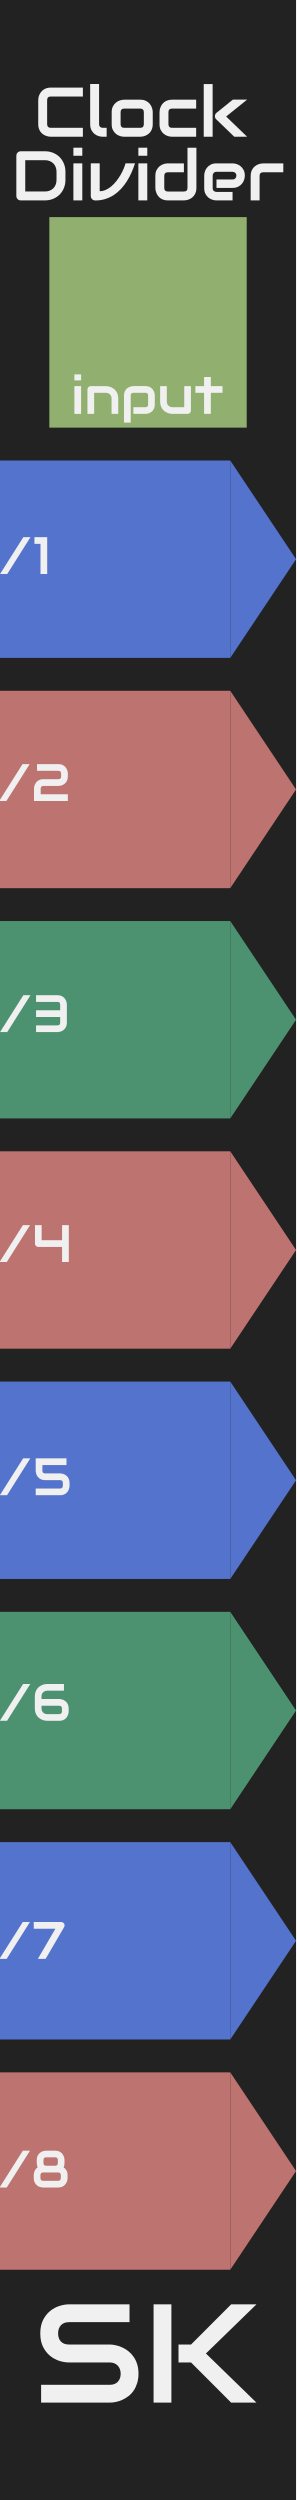
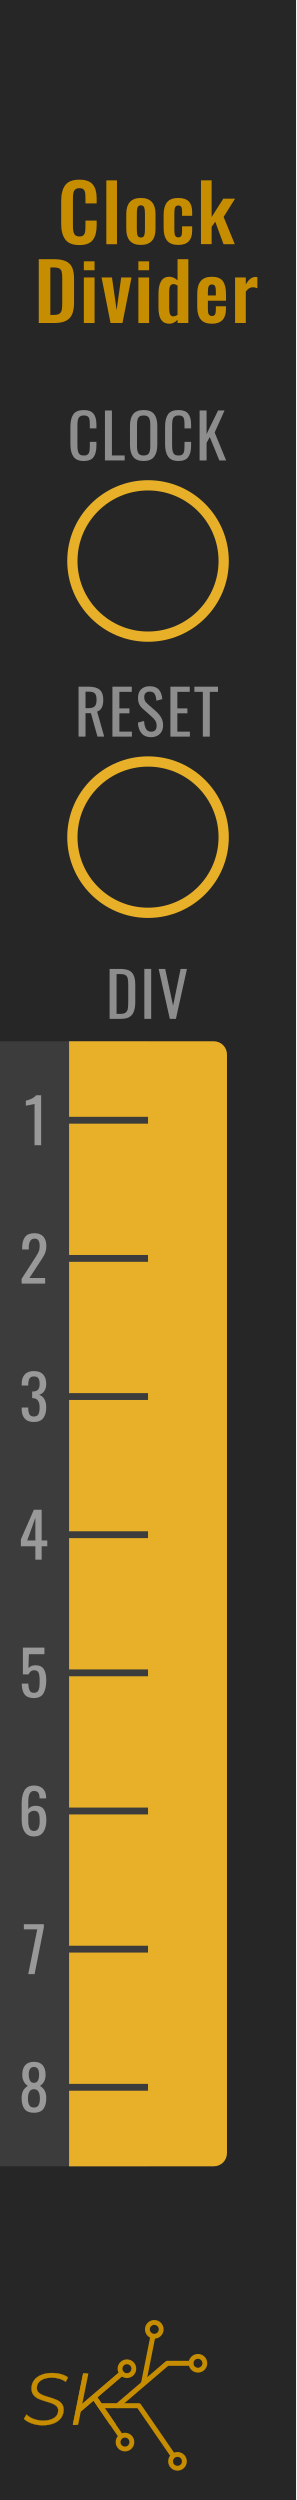
- <svg xmlns="http://www.w3.org/2000/svg" id="SvgjsSvg1006" width="45" height="380" version="1.1">
-   <defs id="SvgjsDefs1007" />
-   <path style="fill:#222222" d="M 0,0 H 45 V 380 H 0 Z" id="SvgjsRect1008" />
-   <rect id="SvgjsRect1009" width="30" height="32" fill="#91b06f" x="7.5" y="33" />
-   <rect id="SvgjsRect1010" width="35" height="30" fill="#5373cd" x="0" y="70" />
-   <polygon id="SvgjsPolygon1011" points="35,70 45,85 35,100" fill="#5373cd" />
-   <rect id="SvgjsRect1012" width="35" height="30" fill="#bd7370" x="0" y="105" />
-   <polygon id="SvgjsPolygon1013" points="35,105 45,120 35,135" fill="#bd7370" />
-   <rect id="SvgjsRect1014" width="35" height="30" fill="#4d9270" x="0" y="140" />
-   <polygon id="SvgjsPolygon1015" points="35,140 45,155 35,170" fill="#4d9270" />
-   <path style="fill:#bd7370" d="m 0,175 h 35 v 30 H 0 Z" id="SvgjsRect1016" />
-   <polygon id="SvgjsPolygon1017" points="35,175 45,190 35,205" fill="#bd7370" />
-   <rect id="SvgjsRect1018" width="35" height="30" fill="#5373cd" x="0" y="210" />
-   <polygon id="SvgjsPolygon1019" points="35,210 45,225 35,240" fill="#5373cd" />
-   <rect id="SvgjsRect1020" width="35" height="30" fill="#4d9270" x="0" y="245" />
-   <polygon id="SvgjsPolygon1021" points="35,245 45,260 35,275" fill="#4d9270" />
-   <rect id="SvgjsRect1022" width="35" height="30" fill="#5373cd" x="0" y="280" />
-   <polygon id="SvgjsPolygon1023" points="35,280 45,295 35,310" fill="#5373cd" />
-   <rect id="SvgjsRect1024" width="35" height="30" fill="#bd7370" x="0" y="315" />
-   <polygon id="SvgjsPolygon1025" points="35,315 45,330 35,345" fill="#bd7370" />
-   <g aria-label="SK" style="font-style:normal;font-variant:normal;font-weight:normal;font-stretch:normal;font-size:21.333px;line-height:1.25;font-family:Audiowide;-inkscape-font-specification:Audiowide;letter-spacing:0px;word-spacing:0px;fill:#000000;fill-opacity:1;stroke:none" id="text4650">
-     <path d="m 21.051,360.803 q 0,0.802 -0.208,1.448 -0.198,0.635 -0.531,1.125 -0.333,0.49 -0.781,0.833 -0.448,0.344 -0.927,0.562 -0.479,0.219 -0.979,0.323 -0.49,0.104 -0.927,0.104 H 6.249 v -2.708 H 16.696 q 0.781,0 1.208,-0.458 0.438,-0.458 0.438,-1.229 0,-0.375 -0.115,-0.688 -0.115,-0.312 -0.333,-0.542 -0.208,-0.229 -0.521,-0.354 -0.302,-0.125 -0.677,-0.125 h -6.229 q -0.656,0 -1.417,-0.229 -0.76,-0.24 -1.417,-0.76 -0.646,-0.521 -1.083,-1.365 -0.427,-0.844 -0.427,-2.062 0,-1.219 0.427,-2.052 0.438,-0.844 1.083,-1.365 0.656,-0.531 1.417,-0.76 0.76,-0.24 1.417,-0.24 h 9.219 v 2.708 h -9.219 q -0.771,0 -1.208,0.469 -0.427,0.469 -0.427,1.24 0,0.781 0.427,1.24 0.438,0.448 1.208,0.448 h 6.229 0.021 q 0.438,0.01 0.927,0.125 0.49,0.104 0.969,0.333 0.49,0.229 0.927,0.583 0.438,0.344 0.771,0.833 0.344,0.49 0.542,1.125 0.198,0.635 0.198,1.438 z" style="fill:#f0f0f0;fill-opacity:1" id="path5271" />
-     <path d="m 38.978,365.199 h -3.844 l -6.094,-6.104 h -1.906 v -2.729 h 1.906 l 6.094,-6.104 h 3.844 l -7.677,7.469 z m -12.927,0 h -2.708 v -14.938 h 2.708 z" style="fill:#f0f0f0;fill-opacity:1" id="path5273" />
+ <svg xmlns="http://www.w3.org/2000/svg" width="45" height="380" viewBox="0 0 45 380" version="1.1" xml:space="preserve" style="fill-rule:evenodd;clip-rule:evenodd;stroke-miterlimit:1.5;">
+   <rect x="0" y="0" width="45" height="380" style="fill:#262626;" />
+   <rect x="0" y="158.274" width="22.572" height="171.004" style="fill:#3c3c3c;" />
+   <path d="M34.5,160.274c0,-0.531 -0.211,-1.039 -0.586,-1.415c-0.375,-0.375 -0.884,-0.585 -1.414,-0.585c-5.764,0 -22,0 -22,0l0,171.004c0,0 16.236,0 22,0c0.53,0 1.039,-0.211 1.414,-0.586c0.375,-0.375 0.586,-0.883 0.586,-1.414c0,-17.823 0,-149.181 0,-167.004Z" style="fill:#e7b028;" />
+   <path d="M22.5,170.276l-22.5,0" style="fill:none;stroke:#3c3c3c;stroke-width:1.04px;" />
+   <path d="M22.5,191.276l-22.5,0" style="fill:none;stroke:#3c3c3c;stroke-width:1.04px;" />
+   <path d="M22.5,212.275l-22.5,0" style="fill:none;stroke:#3c3c3c;stroke-width:1.04px;" />
+   <path d="M22.5,233.274l-22.5,0" style="fill:none;stroke:#3c3c3c;stroke-width:1.04px;" />
+   <path d="M22.5,254.273l-22.5,0" style="fill:none;stroke:#3c3c3c;stroke-width:1.04px;" />
+   <path d="M22.5,275.272l-22.5,0" style="fill:none;stroke:#3c3c3c;stroke-width:1.04px;" />
+   <path d="M22.5,296.271l-22.5,0" style="fill:none;stroke:#3c3c3c;stroke-width:1.04px;" />
+   <path d="M22.5,317.27l-22.5,0" style="fill:none;stroke:#3c3c3c;stroke-width:1.04px;" />
+   <path d="M16.661,147.273l1.65,0c0.819,0 1.398,0.187 1.739,0.562c0.341,0.375 0.511,0.959 0.511,1.753l0,2.794c0,0.837 -0.167,1.461 -0.502,1.87c-0.334,0.41 -0.889,0.614 -1.664,0.614l-1.734,0l0,-7.594Zm1.659,6.835c0.369,0 0.636,-0.072 0.802,-0.216c0.166,-0.144 0.269,-0.339 0.309,-0.586c0.041,-0.247 0.061,-0.62 0.061,-1.12l0,-2.466c0,-0.431 -0.026,-0.761 -0.08,-0.989c-0.053,-0.228 -0.164,-0.397 -0.332,-0.506c-0.169,-0.109 -0.432,-0.164 -0.788,-0.164l-0.572,0l0,6.047l0.6,0Z" style="fill:#8d8d8d;fill-rule:nonzero;" />
+   <rect x="21.939" y="147.273" width="1.041" height="7.594" style="fill:#8d8d8d;fill-rule:nonzero;" />
+   <path d="M24.114,147.273l0.994,0l1.2,5.596l1.144,-5.596l0.965,0l-1.678,7.593l-0.928,0l-1.697,-7.593Z" style="fill:#8d8d8d;fill-rule:nonzero;" />
+   <path d="M5.251,167.792c-0.013,0.019 -0.202,0.063 -0.568,0.131c-0.365,0.069 -0.617,0.116 -0.754,0.141l0,-0.759c0.762,-0.182 1.284,-0.457 1.565,-0.825l0.76,0l0,7.593l-1.003,0l0,-6.281Z" style="fill:#999;fill-rule:nonzero;" />
+   <path d="M3.284,194.393l1.931,-3.01c0.094,-0.15 0.157,-0.243 0.188,-0.281c0.219,-0.35 0.378,-0.641 0.478,-0.872c0.1,-0.231 0.15,-0.509 0.15,-0.834c0,-0.363 -0.059,-0.641 -0.178,-0.835c-0.119,-0.193 -0.313,-0.29 -0.581,-0.29c-0.6,0 -0.9,0.465 -0.9,1.397l0,0.253l-1.003,0l0,-0.263c0,-0.712 0.146,-1.259 0.44,-1.64c0.294,-0.382 0.766,-0.572 1.416,-0.572c0.6,0 1.053,0.17 1.359,0.511c0.306,0.34 0.46,0.823 0.46,1.448c0,0.306 -0.036,0.58 -0.108,0.821c-0.072,0.24 -0.158,0.448 -0.258,0.623c-0.1,0.175 -0.256,0.425 -0.469,0.75l-1.744,2.662l2.4,0l0,0.844l-3.581,0l0,-0.712Z" style="fill:#999;fill-rule:nonzero;" />
+   <path d="M5.151,216.147c-0.606,0 -1.067,-0.171 -1.382,-0.511c-0.316,-0.341 -0.474,-0.821 -0.474,-1.439l0,-0.254l0.994,0l0,0.169c0.012,0.388 0.08,0.685 0.201,0.891c0.122,0.206 0.343,0.309 0.661,0.309c0.338,0 0.568,-0.117 0.689,-0.351c0.122,-0.235 0.183,-0.583 0.183,-1.046c0,-0.425 -0.078,-0.758 -0.234,-0.998c-0.156,-0.241 -0.409,-0.374 -0.759,-0.399c-0.025,-0.006 -0.072,-0.009 -0.141,-0.009l0,-1.003l0.131,0c0.356,-0.013 0.613,-0.106 0.769,-0.281c0.156,-0.175 0.234,-0.466 0.234,-0.872c0,-0.375 -0.062,-0.658 -0.187,-0.849c-0.125,-0.19 -0.35,-0.286 -0.675,-0.286c-0.325,0 -0.549,0.104 -0.671,0.31c-0.121,0.206 -0.189,0.509 -0.201,0.909l0,0.16l-0.994,0l0,-0.254c0,-0.618 0.158,-1.096 0.474,-1.434c0.315,-0.337 0.779,-0.506 1.392,-0.506c0.612,0 1.076,0.17 1.392,0.511c0.316,0.34 0.473,0.82 0.473,1.439c0,0.444 -0.096,0.806 -0.29,1.087c-0.194,0.282 -0.46,0.472 -0.797,0.572c0.344,0.106 0.611,0.322 0.801,0.647c0.191,0.325 0.286,0.744 0.286,1.256c0,0.707 -0.151,1.255 -0.454,1.646c-0.303,0.39 -0.777,0.586 -1.421,0.586Z" style="fill:#999;fill-rule:nonzero;" />
+   <path d="M5.376,235.036l-2.203,0l0,-1.05l1.978,-4.509l1.182,0l0,4.669l0.853,0l0,0.89l-0.853,0l0,2.035l-0.957,0l0,-2.035Zm0,-0.89l0,-3.45l-1.237,3.45l1.237,0Z" style="fill:#999;fill-rule:nonzero;" />
+   <path d="M5.148,258.107c-0.656,0 -1.126,-0.186 -1.411,-0.558c-0.284,-0.371 -0.426,-0.92 -0.426,-1.645l1.003,0c0,0.425 0.058,0.766 0.173,1.022c0.116,0.256 0.343,0.384 0.68,0.384c0.256,0 0.447,-0.075 0.572,-0.225c0.125,-0.15 0.205,-0.348 0.239,-0.595c0.034,-0.247 0.052,-0.576 0.052,-0.989c0,-0.381 -0.021,-0.686 -0.061,-0.914c-0.041,-0.228 -0.122,-0.403 -0.244,-0.525c-0.122,-0.122 -0.305,-0.183 -0.549,-0.183c-0.193,0 -0.364,0.06 -0.511,0.178c-0.146,0.119 -0.257,0.269 -0.332,0.45l-0.853,0l0,-4.068l3.271,0l0,1.003l-2.362,0l-0.066,2.1c0.269,-0.282 0.635,-0.422 1.097,-0.422c0.581,0 0.995,0.198 1.242,0.595c0.247,0.397 0.371,0.949 0.371,1.655c0,0.862 -0.141,1.534 -0.422,2.015c-0.281,0.482 -0.769,0.722 -1.463,0.722Z" style="fill:#999;fill-rule:nonzero;" />
+   <path d="M5.161,279.144c-0.625,0 -1.092,-0.23 -1.402,-0.689c-0.309,-0.46 -0.464,-1.061 -0.464,-1.805l0,-2.559c0,-0.819 0.144,-1.472 0.431,-1.96c0.288,-0.487 0.766,-0.731 1.435,-0.731c0.587,0 1.04,0.16 1.359,0.478c0.319,0.319 0.485,0.775 0.497,1.369l0.009,0.113l-1.012,0c0,-0.388 -0.063,-0.674 -0.188,-0.858c-0.125,-0.185 -0.346,-0.277 -0.665,-0.277c-0.575,0 -0.863,0.541 -0.863,1.622l0,1.153c0.1,-0.162 0.246,-0.29 0.436,-0.384c0.191,-0.094 0.414,-0.141 0.671,-0.141c0.593,0 1.015,0.189 1.265,0.567c0.25,0.378 0.375,0.921 0.375,1.627c0,0.744 -0.153,1.342 -0.459,1.795c-0.306,0.453 -0.781,0.68 -1.425,0.68Zm0,-0.834c0.312,0 0.536,-0.129 0.67,-0.385c0.134,-0.256 0.202,-0.594 0.202,-1.012c0,-0.382 -0.016,-0.685 -0.047,-0.91c-0.031,-0.225 -0.11,-0.409 -0.235,-0.553c-0.125,-0.144 -0.321,-0.215 -0.59,-0.215c-0.194,0 -0.364,0.05 -0.511,0.15c-0.147,0.1 -0.264,0.221 -0.352,0.365l0,1.135c0,0.431 0.067,0.776 0.202,1.035c0.134,0.26 0.355,0.39 0.661,0.39Z" style="fill:#999;fill-rule:nonzero;" />
+   <path d="M5.662,293.262l-2.035,0l0,-0.788l3.038,0l0,0.488l-1.407,7.106l-0.965,0l1.369,-6.806Z" style="fill:#999;fill-rule:nonzero;" />
+   <path d="M5.165,321.142c-0.663,0 -1.141,-0.19 -1.435,-0.572c-0.293,-0.381 -0.44,-0.931 -0.44,-1.65c0,-0.481 0.079,-0.865 0.239,-1.153c0.159,-0.287 0.392,-0.525 0.698,-0.712c-0.562,-0.375 -0.844,-0.941 -0.844,-1.697c0,-0.619 0.147,-1.1 0.441,-1.444c0.294,-0.344 0.741,-0.516 1.341,-0.516c0.593,0 1.036,0.172 1.326,0.516c0.291,0.344 0.436,0.825 0.436,1.444c0,0.406 -0.072,0.745 -0.215,1.017c-0.144,0.272 -0.354,0.498 -0.629,0.68c0.307,0.193 0.541,0.434 0.704,0.722c0.162,0.287 0.243,0.668 0.243,1.143c0,0.713 -0.147,1.261 -0.44,1.646c-0.294,0.384 -0.769,0.576 -1.425,0.576Zm0,-4.547c0.518,-0.006 0.778,-0.437 0.778,-1.293c0,-0.338 -0.061,-0.61 -0.183,-0.816c-0.122,-0.206 -0.32,-0.309 -0.595,-0.309c-0.275,0 -0.477,0.103 -0.605,0.309c-0.128,0.206 -0.192,0.478 -0.192,0.816c0,0.375 0.059,0.682 0.178,0.923c0.119,0.241 0.325,0.364 0.619,0.37Zm0,3.75c0.337,0 0.572,-0.123 0.703,-0.37c0.131,-0.247 0.197,-0.592 0.197,-1.036c0,-0.406 -0.071,-0.737 -0.211,-0.994c-0.141,-0.256 -0.371,-0.387 -0.689,-0.393c-0.325,0.006 -0.56,0.137 -0.703,0.393c-0.144,0.257 -0.216,0.588 -0.216,0.994c0,0.444 0.067,0.789 0.201,1.036c0.135,0.247 0.374,0.37 0.718,0.37Z" style="fill:#999;fill-rule:nonzero;" />
+   <g transform="matrix(1,0,0,1,-375.303,-283.533)">
+     <path d="M387.37,320.786c-1.007,0 -1.719,-0.281 -2.139,-0.844c-0.419,-0.564 -0.629,-1.36 -0.629,-2.39l0,-3.462c0,-1.062 0.208,-1.869 0.623,-2.42c0.416,-0.551 1.13,-0.827 2.145,-0.827c0.95,0 1.625,0.24 2.024,0.719c0.399,0.479 0.599,1.17 0.599,2.072l0,0.815l-1.701,0l0,-0.838c0,-0.344 -0.016,-0.613 -0.048,-0.809c-0.032,-0.196 -0.114,-0.355 -0.246,-0.479c-0.131,-0.124 -0.337,-0.186 -0.617,-0.186c-0.287,0 -0.503,0.066 -0.646,0.198c-0.144,0.132 -0.238,0.307 -0.282,0.527c-0.044,0.219 -0.066,0.505 -0.066,0.856l0,4.205c0,0.551 0.072,0.948 0.216,1.192c0.144,0.244 0.403,0.365 0.778,0.365c0.272,0 0.474,-0.064 0.605,-0.191c0.132,-0.128 0.216,-0.298 0.252,-0.509c0.036,-0.212 0.054,-0.494 0.054,-0.845l0,-0.874l1.701,0l0,0.778c0,0.935 -0.196,1.659 -0.587,2.174c-0.391,0.515 -1.07,0.773 -2.036,0.773Z" style="fill:#c78d00;fill-rule:nonzero;" />
+     <rect x="391.466" y="310.951" width="1.617" height="9.703" style="fill:#c78d00;fill-rule:nonzero;" />
+     <path d="M396.713,320.762c-0.742,0 -1.297,-0.206 -1.665,-0.617c-0.367,-0.411 -0.551,-1.008 -0.551,-1.791l0,-2.324c0,-0.782 0.184,-1.379 0.551,-1.791c0.368,-0.411 0.923,-0.617 1.665,-0.617c0.743,0 1.3,0.206 1.671,0.617c0.372,0.412 0.557,1.009 0.557,1.791l0,2.324c0,0.783 -0.185,1.38 -0.557,1.791c-0.371,0.411 -0.928,0.617 -1.671,0.617Zm0.012,-1.126c0.248,0 0.412,-0.098 0.491,-0.293c0.08,-0.196 0.12,-0.486 0.12,-0.869l0,-2.552c0,-0.383 -0.04,-0.674 -0.12,-0.874c-0.079,-0.2 -0.243,-0.299 -0.491,-0.299c-0.255,0 -0.423,0.099 -0.503,0.299c-0.08,0.2 -0.12,0.491 -0.12,0.874l0,2.552c0,0.383 0.04,0.673 0.12,0.869c0.08,0.195 0.248,0.293 0.503,0.293Z" style="fill:#c78d00;fill-rule:nonzero;" />
+     <path d="M402.391,320.762c-0.774,0 -1.337,-0.218 -1.689,-0.653c-0.351,-0.435 -0.527,-1.06 -0.527,-1.875l0,-2.084c0,-0.822 0.176,-1.449 0.527,-1.881c0.352,-0.431 0.915,-0.647 1.689,-0.647c0.735,0 1.272,0.176 1.612,0.528c0.339,0.351 0.509,0.886 0.509,1.605l0,0.575l-1.534,0l0,-0.611c0,-0.36 -0.042,-0.607 -0.125,-0.743c-0.084,-0.136 -0.234,-0.204 -0.45,-0.204c-0.231,0 -0.389,0.084 -0.473,0.252c-0.084,0.168 -0.126,0.475 -0.126,0.922l0,2.54c0,0.431 0.046,0.727 0.138,0.886c0.092,0.16 0.246,0.24 0.461,0.24c0.224,0 0.376,-0.074 0.456,-0.222c0.079,-0.147 0.119,-0.385 0.119,-0.712l0,-0.743l1.534,0l0,0.659c0,0.711 -0.172,1.25 -0.515,1.617c-0.344,0.367 -0.879,0.551 -1.606,0.551Z" style="fill:#c78d00;fill-rule:nonzero;" />
+     <path d="M405.853,310.939l1.618,0l0,5.582l1.772,-2.791l1.785,0l-1.737,2.779l1.701,4.145l-1.713,0l-1.257,-3.414l-0.551,0.767l0,2.635l-1.618,0l0,-9.703Z" style="fill:#c78d00;fill-rule:nonzero;" />
+     <path d="M381.194,322.93l2.288,0c0.783,0 1.398,0.106 1.845,0.318c0.447,0.211 0.765,0.535 0.952,0.97c0.188,0.435 0.282,1.012 0.282,1.731l0,3.534c0,0.735 -0.094,1.33 -0.282,1.785c-0.187,0.455 -0.501,0.796 -0.94,1.024c-0.439,0.228 -1.034,0.341 -1.785,0.341l-2.36,0l0,-9.703Zm2.312,8.47c0.392,0 0.675,-0.068 0.851,-0.204c0.175,-0.136 0.287,-0.326 0.335,-0.569c0.048,-0.244 0.072,-0.605 0.072,-1.084l0,-3.714c0,-0.431 -0.028,-0.758 -0.084,-0.982c-0.056,-0.224 -0.174,-0.389 -0.353,-0.497c-0.18,-0.108 -0.461,-0.162 -0.845,-0.162l-0.527,0l0,7.212l0.551,0Z" style="fill:#c78d00;fill-rule:nonzero;" />
+     <path d="M388.046,323.254l1.63,0l0,1.353l-1.63,0l0,-1.353Zm0,2.455l1.63,0l0,6.924l-1.63,0l0,-6.924Z" style="fill:#c78d00;fill-rule:nonzero;" />
+     <path d="M390.742,325.709l1.581,0l0.707,4.972l0.694,-4.972l1.57,0l-1.378,6.924l-1.809,0l-1.365,-6.924Z" style="fill:#c78d00;fill-rule:nonzero;" />
+     <path d="M396.336,323.254l1.629,0l0,1.353l-1.629,0l0,-1.353Zm0,2.455l1.629,0l0,6.924l-1.629,0l0,-6.924Z" style="fill:#c78d00;fill-rule:nonzero;" />
+     <path d="M401.056,332.741c-0.559,0 -0.977,-0.197 -1.252,-0.593c-0.276,-0.395 -0.413,-1.02 -0.413,-1.874l0,-2.121c0,-0.782 0.129,-1.403 0.389,-1.863c0.259,-0.459 0.681,-0.688 1.264,-0.688c0.447,0 0.862,0.183 1.246,0.551l0,-3.223l1.641,0l0,9.703l-1.641,0l0,-0.491c-0.384,0.4 -0.795,0.599 -1.234,0.599Zm0.587,-1.126c0.207,0 0.423,-0.076 0.647,-0.227l0,-4.445c-0.208,-0.151 -0.424,-0.227 -0.647,-0.227c-0.416,0 -0.623,0.363 -0.623,1.09l0,2.587c0,0.392 0.044,0.693 0.132,0.905c0.087,0.211 0.251,0.317 0.491,0.317Z" style="fill:#c78d00;fill-rule:nonzero;" />
+     <path d="M407.512,332.741c-0.766,0 -1.329,-0.213 -1.689,-0.641c-0.359,-0.427 -0.539,-1.06 -0.539,-1.898l0,-2.061c0,-0.846 0.182,-1.481 0.545,-1.904c0.364,-0.424 0.925,-0.635 1.683,-0.635c0.783,0 1.336,0.219 1.66,0.659c0.323,0.439 0.485,1.102 0.485,1.988l0,0.994l-2.755,0l0,1.366c0,0.335 0.049,0.579 0.149,0.731c0.1,0.151 0.258,0.227 0.473,0.227c0.208,0 0.358,-0.074 0.45,-0.221c0.092,-0.148 0.137,-0.374 0.137,-0.677l0,-0.587l1.534,0l0,0.479c0,0.711 -0.18,1.252 -0.539,1.623c-0.36,0.372 -0.891,0.557 -1.594,0.557Zm0.599,-4.3l0,-0.659c0,-0.36 -0.043,-0.617 -0.131,-0.773c-0.088,-0.156 -0.244,-0.233 -0.468,-0.233c-0.231,0 -0.391,0.083 -0.479,0.251c-0.088,0.168 -0.131,0.479 -0.131,0.935l0,0.479l1.209,0Z" style="fill:#c78d00;fill-rule:nonzero;" />
+     <path d="M411.034,325.709l1.63,0l0,1.067c0.231,-0.408 0.467,-0.701 0.706,-0.881c0.24,-0.18 0.507,-0.269 0.803,-0.269c0.104,0 0.188,0.008 0.251,0.024l0,1.689c-0.255,-0.096 -0.479,-0.144 -0.67,-0.144c-0.432,0 -0.795,0.224 -1.09,0.671l0,4.767l-1.63,0l0,-6.924Z" style="fill:#c78d00;fill-rule:nonzero;" />
  </g>
-   <g aria-label="Clock" style="font-style:normal;font-variant:normal;font-weight:normal;font-stretch:normal;font-size:10.667px;line-height:1.25;font-family:Audiowide;-inkscape-font-specification:Audiowide;letter-spacing:0px;word-spacing:0px;fill:#000000;fill-opacity:1;stroke:none" id="text5197">
-     <path d="M 12.597,20.784 H 7.712 q -0.188,0 -0.406,-0.042 Q 7.092,20.695 6.879,20.601 6.67,20.508 6.478,20.362 6.285,20.211 6.134,20.003 5.988,19.789 5.9,19.513 5.811,19.232 5.811,18.883 v -3.667 q 0,-0.188 0.042,-0.401 0.047,-0.219 0.141,-0.427 0.094,-0.214 0.245,-0.406 0.151,-0.193 0.359,-0.339 0.214,-0.151 0.49,-0.24 0.276,-0.089 0.625,-0.089 h 4.885 v 1.354 H 7.712 q -0.266,0 -0.406,0.141 -0.141,0.141 -0.141,0.417 v 3.656 q 0,0.26 0.141,0.406 0.146,0.141 0.406,0.141 h 4.885 z" style="fill:#f0f0f0;fill-opacity:1" id="path5328" />
-     <path d="m 16.212,20.784 h -0.604 q -0.292,0 -0.625,-0.099 -0.328,-0.099 -0.615,-0.323 -0.286,-0.229 -0.474,-0.589 -0.188,-0.365 -0.188,-0.891 v -6.109 h 1.354 v 6.109 q 0,0.25 0.156,0.401 0.156,0.146 0.391,0.146 h 0.604 z" style="fill:#f0f0f0;fill-opacity:1" id="path5330" />
-     <path d="m 23.217,18.883 q 0,0.349 -0.089,0.63 -0.089,0.276 -0.234,0.49 -0.146,0.208 -0.339,0.359 -0.193,0.146 -0.406,0.24 -0.208,0.094 -0.427,0.141 -0.214,0.042 -0.406,0.042 h -2.443 q -0.281,0 -0.615,-0.099 -0.333,-0.099 -0.62,-0.323 -0.281,-0.229 -0.474,-0.589 -0.188,-0.365 -0.188,-0.891 v -1.833 q 0,-0.521 0.188,-0.88 0.193,-0.365 0.474,-0.589 0.286,-0.229 0.62,-0.328 0.333,-0.099 0.615,-0.099 h 2.443 q 0.521,0 0.885,0.188 0.365,0.188 0.589,0.474 0.224,0.281 0.323,0.615 0.104,0.333 0.104,0.62 z m -1.354,-1.823 q 0,-0.281 -0.141,-0.417 -0.141,-0.135 -0.406,-0.135 h -2.432 q -0.271,0 -0.411,0.141 -0.141,0.135 -0.141,0.401 v 1.833 q 0,0.266 0.141,0.406 0.141,0.141 0.411,0.141 h 2.432 q 0.276,0 0.411,-0.141 0.135,-0.141 0.135,-0.406 z" style="fill:#f0f0f0;fill-opacity:1" id="path5332" />
-     <path d="m 29.816,20.784 h -3.672 q -0.281,0 -0.615,-0.099 -0.333,-0.099 -0.62,-0.323 -0.281,-0.229 -0.474,-0.589 -0.188,-0.365 -0.188,-0.891 v -1.833 q 0,-0.193 0.042,-0.406 0.047,-0.214 0.141,-0.422 0.094,-0.214 0.24,-0.406 0.151,-0.193 0.359,-0.339 0.214,-0.146 0.49,-0.234 0.276,-0.089 0.625,-0.089 h 3.672 v 1.354 h -3.672 q -0.266,0 -0.406,0.135 -0.135,0.135 -0.135,0.417 v 1.823 q 0,0.266 0.141,0.406 0.141,0.141 0.411,0.141 h 3.661 z" style="fill:#f0f0f0;fill-opacity:1" id="path5334" />
-     <path d="m 37.561,20.784 h -1.953 l -2.729,-2.635 q -0.229,-0.208 -0.214,-0.521 0.01,-0.146 0.073,-0.271 0.068,-0.13 0.182,-0.219 l 2.474,-1.995 h 2.167 l -3.188,2.568 z m -5.24,0 h -1.354 v -8.01 h 1.354 z" style="fill:#f0f0f0;fill-opacity:1" id="path5336" />
-   </g>
-   <g aria-label="Divider" style="font-style:normal;font-variant:normal;font-weight:normal;font-stretch:normal;font-size:10.667px;line-height:1.25;font-family:Audiowide;-inkscape-font-specification:Audiowide;letter-spacing:0px;word-spacing:0px;fill:#000000;fill-opacity:1;stroke:none" id="text5205">
-     <path d="m 9.947,27.337 q 0,0.682 -0.24,1.255 Q 9.473,29.165 9.057,29.581 8.64,29.993 8.067,30.227 7.494,30.462 6.822,30.462 H 3.166 q -0.146,0 -0.271,-0.052 -0.125,-0.052 -0.219,-0.141 -0.089,-0.094 -0.141,-0.219 -0.052,-0.125 -0.052,-0.271 v -6.104 q 0,-0.141 0.052,-0.266 0.052,-0.125 0.141,-0.219 0.094,-0.094 0.219,-0.146 0.125,-0.052 0.271,-0.052 H 6.822 q 0.672,0 1.245,0.234 0.573,0.234 0.99,0.651 0.417,0.411 0.651,0.99 0.24,0.573 0.24,1.25 z m -1.354,-1.219 q 0,-0.396 -0.13,-0.724 Q 8.338,25.066 8.104,24.837 7.869,24.602 7.541,24.477 7.218,24.347 6.822,24.347 H 3.838 V 29.107 H 6.822 q 0.396,0 0.719,-0.125 0.328,-0.13 0.562,-0.359 0.234,-0.234 0.359,-0.557 0.13,-0.328 0.13,-0.729 z" style="fill:#f0f0f0;fill-opacity:1" id="path5340" />
-     <path d="M 12.51,23.675 H 11.156 V 22.451 h 1.354 z m 0,6.786 h -1.354 v -5.63 h 1.354 z" style="fill:#f0f0f0;fill-opacity:1" id="path5342" />
-     <path d="m 20.52,24.831 q -0.229,0.714 -0.536,1.406 -0.307,0.693 -0.708,1.323 -0.396,0.625 -0.891,1.161 -0.49,0.531 -1.089,0.922 -0.594,0.385 -1.297,0.609 -0.698,0.219 -1.516,0.219 -0.141,0 -0.266,-0.052 -0.125,-0.052 -0.219,-0.141 -0.094,-0.094 -0.146,-0.214 -0.052,-0.125 -0.052,-0.266 v -4.969 h 1.354 v 4.234 q 0.495,0 0.948,-0.214 0.458,-0.214 0.865,-0.562 0.406,-0.354 0.75,-0.802 0.349,-0.448 0.62,-0.917 0.271,-0.474 0.458,-0.927 0.193,-0.453 0.286,-0.812 z" style="fill:#f0f0f0;fill-opacity:1" id="path5344" />
-     <path d="M 22.385,23.675 H 21.031 V 22.451 h 1.354 z m 0,6.786 h -1.354 v -5.63 h 1.354 z" style="fill:#f0f0f0;fill-opacity:1" id="path5346" />
-     <path d="m 29.854,28.56 q 0,0.349 -0.089,0.63 -0.089,0.276 -0.234,0.49 -0.146,0.208 -0.339,0.359 -0.193,0.146 -0.406,0.24 -0.208,0.094 -0.427,0.141 -0.214,0.042 -0.406,0.042 h -2.443 q -0.349,0 -0.625,-0.089 -0.276,-0.089 -0.49,-0.234 -0.208,-0.151 -0.359,-0.344 -0.146,-0.193 -0.24,-0.401 -0.094,-0.214 -0.141,-0.427 -0.042,-0.219 -0.042,-0.406 v -1.833 q 0,-0.521 0.188,-0.88 0.193,-0.365 0.474,-0.589 0.286,-0.229 0.62,-0.328 0.333,-0.099 0.615,-0.099 h 2.443 v 1.354 h -2.432 q -0.271,0 -0.411,0.141 -0.141,0.135 -0.141,0.401 v 1.823 q 0,0.276 0.135,0.417 0.141,0.141 0.406,0.141 h 2.443 q 0.276,0 0.411,-0.141 0.135,-0.141 0.135,-0.406 V 22.451 h 1.354 z" style="fill:#f0f0f0;fill-opacity:1" id="path5348" />
-     <path d="m 37.213,26.696 q 0,0.281 -0.099,0.609 -0.099,0.323 -0.323,0.604 -0.219,0.276 -0.578,0.464 -0.354,0.188 -0.865,0.188 h -2.443 v -1.286 h 2.443 q 0.276,0 0.427,-0.167 0.151,-0.172 0.151,-0.422 0,-0.266 -0.172,-0.417 -0.167,-0.151 -0.406,-0.151 h -2.443 q -0.276,0 -0.427,0.172 -0.151,0.167 -0.151,0.417 v 1.891 q 0,0.271 0.167,0.422 0.172,0.151 0.422,0.151 h 2.432 v 1.292 h -2.443 q -0.281,0 -0.609,-0.099 -0.323,-0.099 -0.604,-0.318 -0.276,-0.224 -0.464,-0.578 -0.188,-0.359 -0.188,-0.87 v -1.901 q 0,-0.281 0.099,-0.604 0.099,-0.328 0.318,-0.604 0.224,-0.281 0.578,-0.469 0.359,-0.188 0.87,-0.188 h 2.443 q 0.281,0 0.604,0.099 0.328,0.099 0.604,0.323 0.281,0.219 0.469,0.578 0.188,0.354 0.188,0.865 z" style="fill:#f0f0f0;fill-opacity:1" id="path5350" />
-     <path d="m 43.062,26.185 h -3.047 q -0.276,0 -0.417,0.141 -0.141,0.135 -0.141,0.401 v 3.734 h -1.354 v -3.734 q 0,-0.349 0.089,-0.625 0.089,-0.276 0.234,-0.484 0.151,-0.214 0.344,-0.359 0.193,-0.151 0.401,-0.245 0.214,-0.094 0.427,-0.135 0.219,-0.047 0.406,-0.047 h 3.057 z" style="fill:#f0f0f0;fill-opacity:1" id="path5352" />
-   </g>
-   <g aria-label="input" style="font-style:normal;font-variant:normal;font-weight:normal;font-stretch:normal;font-size:10.667px;line-height:1.25;font-family:Audiowide;-inkscape-font-specification:Audiowide;letter-spacing:0px;word-spacing:0px;fill:#000000;fill-opacity:1;stroke:none" id="text5209">
-     <path d="m 12.324,57.821 h -1.016 v -0.918 h 1.016 z m 0,5.09 h -1.016 v -4.223 h 1.016 z" style="font-size:8px;fill:#f0f0f0;fill-opacity:1" id="path5317" />
-     <path d="m 17.973,62.911 h -1.016 v -2.344 q 0,-0.199 -0.07,-0.355 -0.066,-0.16 -0.184,-0.273 -0.117,-0.113 -0.277,-0.172 -0.156,-0.062 -0.34,-0.062 h -1.777 v 3.207 H 13.293 v -3.719 q 0,-0.105 0.039,-0.195 0.039,-0.094 0.109,-0.16 0.07,-0.07 0.164,-0.109 0.094,-0.039 0.199,-0.039 h 2.289 q 0.191,0 0.402,0.043 0.215,0.043 0.422,0.141 0.211,0.094 0.398,0.242 0.191,0.145 0.336,0.355 0.148,0.207 0.234,0.48 0.086,0.273 0.086,0.617 z" style="font-size:8px;fill:#f0f0f0;fill-opacity:1" id="path5319" />
-     <path d="m 23.527,61.485 q 0,0.262 -0.066,0.473 -0.066,0.207 -0.176,0.367 -0.109,0.156 -0.254,0.27 -0.145,0.109 -0.305,0.18 -0.156,0.07 -0.316,0.105 -0.16,0.031 -0.305,0.031 H 20.273 V 61.895 H 22.105 q 0.203,0 0.305,-0.105 0.102,-0.105 0.102,-0.305 v -1.367 q 0,-0.211 -0.105,-0.312 -0.102,-0.102 -0.301,-0.102 h -1.824 q -0.207,0 -0.312,0.105 -0.105,0.102 -0.105,0.301 v 4.121 h -1.016 v -4.121 q 0,-0.262 0.066,-0.469 0.066,-0.207 0.176,-0.363 0.113,-0.16 0.258,-0.27 0.145,-0.113 0.301,-0.184 0.16,-0.07 0.32,-0.102 0.164,-0.035 0.305,-0.035 H 22.105 q 0.262,0 0.469,0.066 0.207,0.066 0.363,0.176 0.16,0.109 0.27,0.254 0.113,0.145 0.184,0.305 0.07,0.156 0.102,0.316 0.035,0.16 0.035,0.305 z" style="font-size:8px;fill:#f0f0f0;fill-opacity:1" id="path5321" />
-     <path d="m 29.019,62.399 q 0,0.109 -0.039,0.203 -0.039,0.094 -0.109,0.164 -0.066,0.066 -0.16,0.105 -0.09,0.039 -0.195,0.039 h -2.297 q -0.188,0 -0.402,-0.043 -0.211,-0.043 -0.418,-0.137 -0.207,-0.098 -0.402,-0.242 -0.191,-0.148 -0.336,-0.355 -0.145,-0.211 -0.234,-0.484 -0.086,-0.273 -0.086,-0.617 v -2.344 H 25.355 v 2.344 q 0,0.199 0.066,0.359 0.07,0.156 0.188,0.27 0.117,0.113 0.273,0.176 0.16,0.059 0.344,0.059 h 1.777 v -3.207 h 1.016 z" style="font-size:8px;fill:#f0f0f0;fill-opacity:1" id="path5323" />
-     <path d="m 33.82,59.704 h -1.773 v 3.207 H 31.019 V 59.704 H 29.699 v -1.016 h 1.32 v -1.379 h 1.027 v 1.379 h 1.773 z" style="font-size:8px;fill:#f0f0f0;fill-opacity:1" id="path5325" />
-   </g>
-   <text xml:space="preserve" style="font-style:normal;font-variant:normal;font-weight:normal;font-stretch:normal;font-size:8px;line-height:1.25;font-family:Audiowide;-inkscape-font-specification:Audiowide;letter-spacing:0px;word-spacing:0px;fill:#000000;fill-opacity:1;stroke:none;" x="-15.94" y="113.577" id="text5217">
-     <tspan id="tspan5215" x="-15.94" y="123.191" />
-   </text>
-   <g aria-label="/8" style="font-style:normal;font-variant:normal;font-weight:normal;font-stretch:normal;font-size:8px;line-height:1.25;font-family:Audiowide;-inkscape-font-specification:Audiowide;letter-spacing:0px;word-spacing:0px;fill:#f0f0f0;fill-opacity:1;stroke:none" id="text5241">
-     <path d="M 4.561,326.898 1.025,332.5 h -1.09 l 3.539,-5.602 z" style="fill:#f0f0f0;fill-opacity:1" id="path5276" />
-     <path d="m 10.272,331.074 q 0,0.145 -0.035,0.305 -0.031,0.16 -0.105,0.32 -0.07,0.156 -0.184,0.301 -0.113,0.145 -0.273,0.258 -0.156,0.109 -0.363,0.176 Q 9.104,332.5 8.846,332.5 h -2.297 q -0.211,0 -0.461,-0.074 -0.25,-0.074 -0.465,-0.242 -0.211,-0.172 -0.355,-0.441 -0.141,-0.273 -0.141,-0.668 v -0.453 q 0,-0.148 0.031,-0.312 0.035,-0.164 0.105,-0.324 0.074,-0.16 0.188,-0.305 0.113,-0.145 0.273,-0.25 -0.07,-0.164 -0.105,-0.332 -0.035,-0.168 -0.035,-0.316 v -0.457 q 0,-0.391 0.141,-0.664 0.145,-0.273 0.355,-0.441 0.215,-0.168 0.465,-0.242 0.25,-0.078 0.461,-0.078 h 1.375 q 0.262,0 0.469,0.066 0.211,0.066 0.367,0.18 0.16,0.109 0.27,0.254 0.113,0.145 0.184,0.305 0.07,0.156 0.102,0.32 0.035,0.16 0.035,0.301 v 0.457 q 0,0.383 -0.137,0.664 0.125,0.082 0.234,0.195 0.109,0.109 0.191,0.254 0.082,0.145 0.129,0.328 0.047,0.18 0.047,0.398 z m -1.48,-2.742 q 0,-0.207 -0.105,-0.312 -0.105,-0.105 -0.305,-0.105 H 7.014 q -0.207,0 -0.309,0.105 -0.098,0.105 -0.098,0.305 v 0.457 q 0,0.203 0.102,0.305 0.105,0.102 0.297,0.102 h 1.375 q 0.207,0 0.309,-0.102 0.102,-0.105 0.102,-0.305 z m 0.453,2.289 q 0,-0.195 -0.109,-0.301 -0.105,-0.109 -0.289,-0.109 h -2.297 q -0.188,0 -0.297,0.117 -0.109,0.117 -0.109,0.293 v 0.453 q 0,0.188 0.113,0.301 0.117,0.109 0.293,0.109 h 2.297 q 0.195,0 0.297,-0.117 0.102,-0.117 0.102,-0.293 z" style="fill:#f0f0f0;fill-opacity:1" id="path5278" />
-   </g>
-   <g aria-label="/7" style="font-style:normal;font-variant:normal;font-weight:normal;font-stretch:normal;font-size:8px;line-height:1.25;font-family:Audiowide;-inkscape-font-specification:Audiowide;letter-spacing:0px;word-spacing:0px;fill:#000000;fill-opacity:1;stroke:none" id="text5245">
-     <path d="M 4.545,292.148 1.01,297.75 h -1.09 l 3.539,-5.602 z" style="fill:#f0f0f0;fill-opacity:1" id="path5281" />
-     <path d="m 9.749,292.406 q 0.066,0.121 0.066,0.258 0,0.133 -0.066,0.254 L 6.932,297.75 H 5.756 l 2.664,-4.586 H 5.131 v -1.016 h 4.176 q 0.137,0 0.254,0.07 0.121,0.066 0.188,0.188 z" style="fill:#f0f0f0;fill-opacity:1" id="path5283" />
-   </g>
-   <g aria-label="/6" style="font-style:normal;font-variant:normal;font-weight:normal;font-stretch:normal;font-size:8px;line-height:1.25;font-family:Audiowide;-inkscape-font-specification:Audiowide;letter-spacing:0px;word-spacing:0px;fill:#000000;fill-opacity:1;stroke:none" id="text5249">
-     <path d="m 4.603,255.963 -3.535,5.602 h -1.09 l 3.539,-5.602 z" style="fill:#f0f0f0;fill-opacity:1" id="path5286" />
-     <path d="m 6.311,258.252 h 2.703 q 0.215,0 0.461,0.078 0.25,0.074 0.465,0.246 0.215,0.168 0.355,0.441 0.145,0.273 0.145,0.668 v 0.453 q 0,0.145 -0.035,0.305 -0.031,0.16 -0.105,0.32 -0.07,0.156 -0.184,0.301 -0.109,0.145 -0.27,0.258 -0.156,0.109 -0.363,0.176 -0.207,0.066 -0.469,0.066 H 7.174 q -0.188,0 -0.402,-0.043 -0.211,-0.043 -0.418,-0.137 -0.207,-0.098 -0.402,-0.242 -0.191,-0.148 -0.336,-0.355 -0.145,-0.211 -0.234,-0.484 -0.086,-0.273 -0.086,-0.617 v -1.84 q 0,-0.344 0.086,-0.617 0.09,-0.273 0.234,-0.48 0.145,-0.211 0.336,-0.359 0.195,-0.148 0.402,-0.242 0.207,-0.098 0.418,-0.141 0.215,-0.043 0.402,-0.043 h 2.547 v 1.016 h -2.547 q -0.195,0.016 -0.355,0.082 -0.156,0.066 -0.27,0.176 -0.113,0.109 -0.176,0.266 -0.062,0.152 -0.062,0.344 z m 0,1.023 v 0.41 q 0,0.199 0.066,0.359 0.07,0.156 0.188,0.27 0.117,0.113 0.273,0.176 0.16,0.059 0.344,0.059 h 1.832 q 0.195,0 0.297,-0.117 0.105,-0.117 0.105,-0.293 v -0.453 q 0,-0.199 -0.102,-0.305 -0.102,-0.105 -0.309,-0.105 z" style="fill:#f0f0f0;fill-opacity:1" id="path5288" />
-   </g>
-   <g aria-label="/5" style="font-style:normal;font-variant:normal;font-weight:normal;font-stretch:normal;font-size:8px;line-height:1.25;font-family:Audiowide;-inkscape-font-specification:Audiowide;letter-spacing:0px;word-spacing:0px;fill:#000000;fill-opacity:1;stroke:none" id="text5253">
-     <path d="m 4.603,221.671 -3.535,5.602 h -1.09 l 3.539,-5.602 z" style="fill:#f0f0f0;fill-opacity:1" id="path5291" />
-     <path d="m 10.572,225.846 q 0,0.145 -0.035,0.305 -0.031,0.16 -0.105,0.32 -0.07,0.156 -0.184,0.301 -0.109,0.145 -0.27,0.258 -0.156,0.109 -0.363,0.176 -0.207,0.066 -0.465,0.066 H 5.428 v -1.016 h 3.723 q 0.191,0 0.293,-0.117 0.105,-0.117 0.105,-0.293 v -0.453 q 0,-0.199 -0.102,-0.305 -0.102,-0.105 -0.305,-0.105 H 6.853 q -0.395,0 -0.668,-0.141 -0.27,-0.145 -0.438,-0.359 -0.168,-0.215 -0.246,-0.465 -0.074,-0.25 -0.074,-0.465 v -1.883 h 4.68 v 1.016 H 6.443 v 0.867 q 0,0.203 0.105,0.305 0.105,0.102 0.305,0.102 h 2.297 q 0.211,0 0.461,0.078 0.25,0.074 0.461,0.246 0.215,0.168 0.355,0.441 0.145,0.273 0.145,0.668 z" style="fill:#f0f0f0;fill-opacity:1" id="path5293" />
-   </g>
-   <g aria-label="/4" style="font-style:normal;font-variant:normal;font-weight:normal;font-stretch:normal;font-size:8px;line-height:1.25;font-family:Audiowide;-inkscape-font-specification:Audiowide;letter-spacing:0px;word-spacing:0px;fill:#000000;fill-opacity:1;stroke:none" id="text5257">
-     <path d="M 4.567,186.222 1.032,191.824 h -1.09 l 3.539,-5.602 z" style="fill:#f0f0f0;fill-opacity:1" id="path5296" />
-     <path d="M 10.457,191.824 H 9.434 v -2.289 h -3.609 q -0.109,0 -0.203,-0.039 -0.094,-0.043 -0.164,-0.109 -0.066,-0.07 -0.105,-0.164 -0.039,-0.094 -0.039,-0.199 v -2.801 h 1.016 v 2.289 h 3.105 v -2.289 h 1.023 z" style="fill:#f0f0f0;fill-opacity:1" id="path5298" />
-   </g>
-   <g aria-label="/3" style="font-style:normal;font-variant:normal;font-weight:normal;font-stretch:normal;font-size:8px;line-height:1.25;font-family:Audiowide;-inkscape-font-specification:Audiowide;letter-spacing:0px;word-spacing:0px;fill:#000000;fill-opacity:1;stroke:none" id="text5261">
-     <path d="M 4.634,151.273 1.099,156.875 H 0.009 l 3.539,-5.602 z" style="fill:#f0f0f0;fill-opacity:1" id="path5302" />
-     <path d="m 10.165,155.449 q 0,0.395 -0.145,0.668 -0.141,0.27 -0.355,0.441 -0.211,0.168 -0.461,0.242 -0.25,0.074 -0.465,0.074 H 5.481 v -1.016 h 3.258 q 0.207,0 0.305,-0.105 0.102,-0.105 0.102,-0.305 v -0.863 H 5.481 v -1.023 h 3.664 v -0.855 q 0,-0.418 -0.406,-0.418 H 5.481 v -1.016 h 3.258 q 0.262,0 0.469,0.066 0.207,0.066 0.363,0.18 0.16,0.109 0.273,0.254 0.113,0.145 0.184,0.305 0.07,0.156 0.102,0.32 0.035,0.16 0.035,0.301 z" style="fill:#f0f0f0;fill-opacity:1" id="path5304" />
-   </g>
-   <g aria-label="/2" style="font-style:normal;font-variant:normal;font-weight:normal;font-stretch:normal;font-size:8px;line-height:1.25;font-family:Audiowide;-inkscape-font-specification:Audiowide;letter-spacing:0px;word-spacing:0px;fill:#000000;fill-opacity:1;stroke:none" id="text5265">
-     <path d="M 4.509,116.148 0.974,121.75 h -1.09 l 3.539,-5.602 z" style="fill:#f0f0f0;fill-opacity:1" id="path5307" />
-     <path d="M 10.313,121.75 H 5.169 v -1.879 q 0,-0.145 0.031,-0.305 0.035,-0.164 0.105,-0.324 0.07,-0.16 0.18,-0.305 0.113,-0.145 0.27,-0.254 0.16,-0.113 0.367,-0.18 0.207,-0.066 0.469,-0.066 h 2.289 q 0.207,0 0.305,-0.102 0.102,-0.105 0.102,-0.305 v -0.449 q 0,-0.207 -0.102,-0.312 -0.102,-0.105 -0.297,-0.105 H 5.626 v -1.016 h 3.262 q 0.258,0 0.465,0.066 0.207,0.066 0.363,0.18 0.16,0.109 0.273,0.254 0.113,0.145 0.184,0.305 0.074,0.156 0.105,0.32 0.035,0.16 0.035,0.301 v 0.457 q 0,0.395 -0.145,0.668 -0.141,0.27 -0.355,0.441 -0.215,0.168 -0.465,0.246 -0.246,0.074 -0.461,0.074 h -2.297 q -0.125,0 -0.199,0.035 -0.074,0.035 -0.117,0.094 -0.039,0.059 -0.059,0.133 -0.02,0.074 -0.031,0.148 v 0.863 h 4.129 z" style="fill:#f0f0f0;fill-opacity:1" id="path5309" />
-   </g>
-   <g aria-label="/1" style="font-style:normal;font-variant:normal;font-weight:normal;font-stretch:normal;font-size:8px;line-height:1.25;font-family:Audiowide;-inkscape-font-specification:Audiowide;letter-spacing:0px;word-spacing:0px;fill:#000000;fill-opacity:1;stroke:none" id="text5269">
-     <path d="M 4.634,81.648 1.099,87.25 H 0.009 L 3.548,81.648 Z" style="fill:#f0f0f0;fill-opacity:1" id="path5312" />
-     <path d="M 7.173,87.25 H 6.153 V 82.664 H 5.235 v -1.016 h 1.938 z" style="fill:#f0f0f0;fill-opacity:1" id="path5314" />
+   <circle cx="22.5" cy="85.27" r="11.5" style="fill:none;stroke:#e7b028;stroke-width:1.56px;stroke-linejoin:bevel;" />
+   <path d="M12.744,70.072c-0.75,0 -1.278,-0.224 -1.585,-0.671c-0.306,-0.447 -0.459,-1.064 -0.459,-1.851l0,-2.681c0,-0.832 0.15,-1.463 0.45,-1.894c0.3,-0.431 0.831,-0.647 1.594,-0.647c0.681,0 1.17,0.184 1.467,0.553c0.297,0.369 0.445,0.913 0.445,1.631l0,0.6l-1.003,0l0,-0.534c0,-0.35 -0.015,-0.619 -0.047,-0.806c-0.031,-0.188 -0.111,-0.338 -0.239,-0.45c-0.128,-0.113 -0.333,-0.169 -0.614,-0.169c-0.287,0 -0.501,0.061 -0.642,0.183c-0.141,0.122 -0.233,0.29 -0.277,0.506c-0.043,0.216 -0.065,0.505 -0.065,0.867l0,3.01c0,0.387 0.031,0.69 0.093,0.909c0.063,0.219 0.165,0.375 0.305,0.469c0.141,0.093 0.336,0.14 0.586,0.14c0.269,0 0.469,-0.059 0.6,-0.178c0.131,-0.119 0.214,-0.281 0.249,-0.487c0.034,-0.207 0.051,-0.488 0.051,-0.844l0,-0.563l1.003,0l0,0.563c0,0.756 -0.142,1.336 -0.426,1.739c-0.285,0.403 -0.78,0.605 -1.486,0.605Z" style="fill:#8d8d8d;fill-rule:nonzero;" />
+   <path d="M15.95,62.394l1.059,0l0,6.834l1.941,0l0,0.759l-3,0l0,-7.593Z" style="fill:#8d8d8d;fill-rule:nonzero;" />
+   <path d="M21.837,70.072c-0.743,0 -1.276,-0.211 -1.598,-0.633c-0.322,-0.422 -0.483,-1.033 -0.483,-1.833l0,-2.878c0,-0.788 0.163,-1.384 0.488,-1.791c0.325,-0.406 0.856,-0.609 1.593,-0.609c0.738,0 1.268,0.205 1.59,0.614c0.321,0.409 0.482,1.005 0.482,1.786l0,2.887c0,0.788 -0.162,1.394 -0.487,1.819c-0.325,0.425 -0.853,0.638 -1.585,0.638Zm0,-0.835c0.394,0 0.66,-0.115 0.797,-0.347c0.138,-0.231 0.207,-0.581 0.207,-1.05l0,-3.328c0,-0.462 -0.069,-0.804 -0.207,-1.026c-0.137,-0.222 -0.403,-0.333 -0.797,-0.333c-0.399,0 -0.668,0.111 -0.806,0.333c-0.137,0.222 -0.206,0.564 -0.206,1.026l0,3.328c0,0.469 0.069,0.819 0.206,1.05c0.138,0.232 0.407,0.347 0.806,0.347Z" style="fill:#8d8d8d;fill-rule:nonzero;" />
+   <path d="M27.134,70.072c-0.75,0 -1.278,-0.224 -1.584,-0.671c-0.306,-0.447 -0.459,-1.064 -0.459,-1.851l0,-2.681c0,-0.832 0.15,-1.463 0.45,-1.894c0.3,-0.431 0.831,-0.647 1.593,-0.647c0.682,0 1.171,0.184 1.468,0.553c0.296,0.369 0.445,0.913 0.445,1.631l0,0.6l-1.003,0l0,-0.534c0,-0.35 -0.016,-0.619 -0.047,-0.806c-0.031,-0.188 -0.111,-0.338 -0.239,-0.45c-0.128,-0.113 -0.333,-0.169 -0.614,-0.169c-0.288,0 -0.502,0.061 -0.642,0.183c-0.141,0.122 -0.233,0.29 -0.277,0.506c-0.044,0.216 -0.066,0.505 -0.066,0.867l0,3.01c0,0.387 0.032,0.69 0.094,0.909c0.063,0.219 0.164,0.375 0.305,0.469c0.14,0.093 0.336,0.14 0.586,0.14c0.269,0 0.468,-0.059 0.6,-0.178c0.131,-0.119 0.214,-0.281 0.248,-0.487c0.035,-0.207 0.052,-0.488 0.052,-0.844l0,-0.563l1.003,0l0,0.563c0,0.756 -0.142,1.336 -0.427,1.739c-0.284,0.403 -0.779,0.605 -1.486,0.605Z" style="fill:#8d8d8d;fill-rule:nonzero;" />
+   <path d="M30.341,62.394l1.059,0l0,3.581l1.744,-3.581l0.984,0l-1.5,3.346l1.744,4.247l-1.031,0l-1.454,-3.562l-0.487,0.881l0,2.681l-1.059,0l0,-7.593Z" style="fill:#8d8d8d;fill-rule:nonzero;" />
+   <path d="M11.939,104.374l1.528,0c0.769,0 1.333,0.157 1.692,0.473c0.36,0.316 0.539,0.83 0.539,1.542c0,0.975 -0.312,1.566 -0.937,1.772l1.078,3.806l-1.022,0l-0.994,-3.562l-0.825,0l0,3.562l-1.059,0l0,-7.593Zm1.463,3.271c0.456,0 0.782,-0.09 0.979,-0.271c0.197,-0.182 0.296,-0.51 0.296,-0.985c0,-0.312 -0.035,-0.558 -0.104,-0.736c-0.068,-0.178 -0.19,-0.309 -0.365,-0.394c-0.175,-0.084 -0.422,-0.126 -0.741,-0.126l-0.469,0l0,2.512l0.404,0Z" style="fill:#8d8d8d;fill-rule:nonzero;" />
+   <path d="M17.086,104.374l2.944,0l0,0.787l-1.885,0l0,2.513l1.528,0l0,0.75l-1.528,0l0,2.784l1.903,0l0,0.759l-2.962,0l0,-7.593Z" style="fill:#8d8d8d;fill-rule:nonzero;" />
+   <path d="M22.973,112.052c-0.637,0 -1.123,-0.197 -1.457,-0.591c-0.335,-0.394 -0.521,-0.934 -0.558,-1.622l0.937,-0.253c0.032,0.488 0.127,0.881 0.286,1.181c0.16,0.3 0.424,0.45 0.792,0.45c0.275,0 0.483,-0.076 0.624,-0.229c0.14,-0.154 0.211,-0.374 0.211,-0.661c0,-0.313 -0.066,-0.572 -0.197,-0.778c-0.131,-0.207 -0.341,-0.435 -0.628,-0.685l-1.275,-1.125c-0.256,-0.225 -0.442,-0.467 -0.558,-0.726c-0.116,-0.26 -0.173,-0.577 -0.173,-0.952c0,-0.556 0.159,-0.987 0.478,-1.294c0.318,-0.306 0.753,-0.459 1.303,-0.459c0.6,0 1.053,0.159 1.359,0.478c0.306,0.319 0.491,0.813 0.553,1.481l-0.9,0.244c-0.031,-0.444 -0.117,-0.786 -0.258,-1.027c-0.14,-0.24 -0.392,-0.36 -0.754,-0.36c-0.269,0 -0.475,0.07 -0.619,0.21c-0.144,0.141 -0.216,0.349 -0.216,0.624c0,0.225 0.038,0.414 0.113,0.567c0.075,0.153 0.203,0.308 0.384,0.464l1.285,1.125c0.331,0.294 0.595,0.613 0.792,0.956c0.197,0.344 0.295,0.735 0.295,1.172c0,0.557 -0.169,0.997 -0.506,1.322c-0.338,0.325 -0.775,0.488 -1.313,0.488Z" style="fill:#8d8d8d;fill-rule:nonzero;" />
+   <path d="M25.898,104.374l2.944,0l0,0.787l-1.884,0l0,2.513l1.528,0l0,0.75l-1.528,0l0,2.784l1.903,0l0,0.759l-2.963,0l0,-7.593Z" style="fill:#8d8d8d;fill-rule:nonzero;" />
+   <path d="M30.83,105.161l-1.285,0l0,-0.787l3.591,0l0,0.787l-1.247,0l0,6.806l-1.059,0l0,-6.806Z" style="fill:#8d8d8d;fill-rule:nonzero;" />
+   <circle cx="22.5" cy="127.247" r="11.5" style="fill:none;stroke:#e7b028;stroke-width:1.56px;stroke-linejoin:bevel;" />
+   <g>
+     <g transform="matrix(0.595095,0,0,0.595095,212.018,264.521)">
+       <path d="M-345.397,174.963c-0.962,0 -1.884,-0.156 -2.766,-0.468c-0.881,-0.313 -1.546,-0.713 -1.996,-1.2l0.675,-1.088c0.437,0.475 1.043,0.856 1.818,1.144c0.775,0.287 1.575,0.431 2.4,0.431c1.163,0 2.097,-0.228 2.803,-0.684c0.707,-0.456 1.06,-1.091 1.06,-1.903c0,-0.438 -0.131,-0.794 -0.394,-1.069c-0.262,-0.275 -0.594,-0.497 -0.994,-0.666c-0.4,-0.168 -0.943,-0.353 -1.631,-0.553c-0.812,-0.237 -1.472,-0.465 -1.978,-0.684c-0.506,-0.219 -0.938,-0.544 -1.294,-0.975c-0.356,-0.431 -0.534,-0.991 -0.534,-1.678c0,-0.813 0.222,-1.516 0.665,-2.11c0.444,-0.593 1.063,-1.05 1.857,-1.368c0.793,-0.319 1.703,-0.479 2.728,-0.479c0.787,0 1.537,0.097 2.25,0.291c0.712,0.194 1.319,0.472 1.819,0.834l-0.582,1.125c-0.475,-0.35 -1.018,-0.615 -1.631,-0.796c-0.612,-0.182 -1.256,-0.272 -1.931,-0.272c-1.15,0 -2.075,0.237 -2.775,0.712c-0.7,0.475 -1.05,1.119 -1.05,1.931c0,0.45 0.137,0.819 0.412,1.107c0.275,0.287 0.616,0.515 1.022,0.684c0.406,0.169 0.953,0.353 1.641,0.553c0.812,0.238 1.469,0.466 1.969,0.685c0.5,0.218 0.925,0.531 1.275,0.937c0.35,0.406 0.525,0.941 0.525,1.603c0,0.825 -0.229,1.535 -0.685,2.128c-0.456,0.594 -1.087,1.047 -1.894,1.36c-0.806,0.312 -1.734,0.468 -2.784,0.468Z" style="fill:#c78d00;fill-rule:nonzero;stroke:#c78d00;stroke-width:0.07px;stroke-miterlimit:1.414;" />
+       <path d="M-326.609,174.851l-1.557,0l-4.237,-6.188l-3.225,2.757l-0.694,3.431l-1.369,0l2.625,-13.125l1.369,0l-1.575,7.837l9.15,-7.837l1.819,0l-7.088,6.094l4.782,7.031Z" style="fill:#c78d00;fill-rule:nonzero;" />
+     </g>
+     <path d="M12.643,360.767l0.542,0l-1.56,7.808l-0.542,0l1.56,-7.808Z" style="fill:#c78d00;" />
+     <path d="M18.416,360.811l-6.42,5.483" style="fill:none;stroke:#c78d00;stroke-width:0.77px;stroke-linecap:round;stroke-linejoin:round;" />
+     <path d="M23.225,355.195l-1.399,7.004" style="fill:none;stroke:#c78d00;stroke-width:0.76px;stroke-linecap:round;stroke-linejoin:round;" />
+     <path d="M15.206,365.664l5.887,0l5.104,7.427" style="fill:none;stroke:#c78d00;stroke-width:0.76px;stroke-linecap:round;stroke-linejoin:round;" />
+     <path d="M26.176,372.955c0.645,-0.443 1.528,-0.28 1.971,0.365c0.443,0.645 0.28,1.528 -0.365,1.971c-0.645,0.443 -1.528,0.279 -1.971,-0.366c-0.443,-0.644 -0.279,-1.527 0.365,-1.97Zm0.418,0.607c0.309,-0.213 0.733,-0.134 0.946,0.175c0.213,0.31 0.134,0.734 -0.175,0.946c-0.31,0.213 -0.734,0.134 -0.947,-0.175c-0.212,-0.309 -0.134,-0.733 0.176,-0.946Z" style="fill:#c78d00;" />
+     <path d="M23.729,352.671c0.768,0.153 1.266,0.901 1.113,1.668c-0.154,0.767 -0.901,1.265 -1.668,1.112c-0.767,-0.153 -1.265,-0.901 -1.112,-1.668c0.153,-0.767 0.9,-1.265 1.667,-1.112Zm-0.144,0.723c0.368,0.073 0.607,0.432 0.534,0.8c-0.074,0.368 -0.432,0.608 -0.801,0.534c-0.368,-0.073 -0.607,-0.432 -0.533,-0.8c0.073,-0.369 0.432,-0.608 0.8,-0.534Z" style="fill:#c78d00;" />
+     <path d="M20.37,359.122c0.508,0.595 0.438,1.49 -0.157,1.998c-0.595,0.508 -1.49,0.438 -1.999,-0.157c-0.508,-0.595 -0.437,-1.49 0.158,-1.998c0.595,-0.508 1.49,-0.438 1.998,0.157Zm-0.56,0.479c0.243,0.285 0.21,0.715 -0.076,0.959c-0.285,0.244 -0.715,0.21 -0.959,-0.075c-0.244,-0.286 -0.21,-0.716 0.075,-0.96c0.286,-0.244 0.716,-0.21 0.96,0.076Z" style="fill:#c78d00;" />
+     <path d="M30.086,357.801c0.782,0 1.417,0.635 1.417,1.417c0,0.782 -0.635,1.417 -1.417,1.417c-0.783,0 -1.418,-0.635 -1.418,-1.417c0,-0.782 0.635,-1.417 1.418,-1.417Zm0,0.737c0.375,0 0.68,0.305 0.68,0.68c0,0.376 -0.305,0.68 -0.68,0.68c-0.376,0 -0.681,-0.304 -0.681,-0.68c0,-0.375 0.305,-0.68 0.681,-0.68Z" style="fill:#c78d00;" />
+     <path d="M18.337,370.246l-4.03,-5.887" style="fill:none;stroke:#c78d00;stroke-width:0.76px;stroke-linecap:round;stroke-linejoin:round;" />
+     <path d="M19.798,372.366c-0.645,0.442 -1.528,0.277 -1.97,-0.369c-0.442,-0.645 -0.277,-1.528 0.368,-1.97c0.646,-0.442 1.529,-0.277 1.971,0.369c0.442,0.645 0.276,1.528 -0.369,1.97Zm-0.416,-0.608c-0.31,0.212 -0.734,0.133 -0.946,-0.177c-0.212,-0.31 -0.133,-0.734 0.177,-0.946c0.31,-0.212 0.733,-0.133 0.946,0.177c0.212,0.31 0.132,0.734 -0.177,0.946Z" style="fill:#c78d00;" />
+     <path d="M17.884,365.664l7.548,-6.446l3.587,0" style="fill:none;stroke:#c78d00;stroke-width:0.76px;stroke-linecap:round;stroke-linejoin:round;" />
  </g>
</svg>
